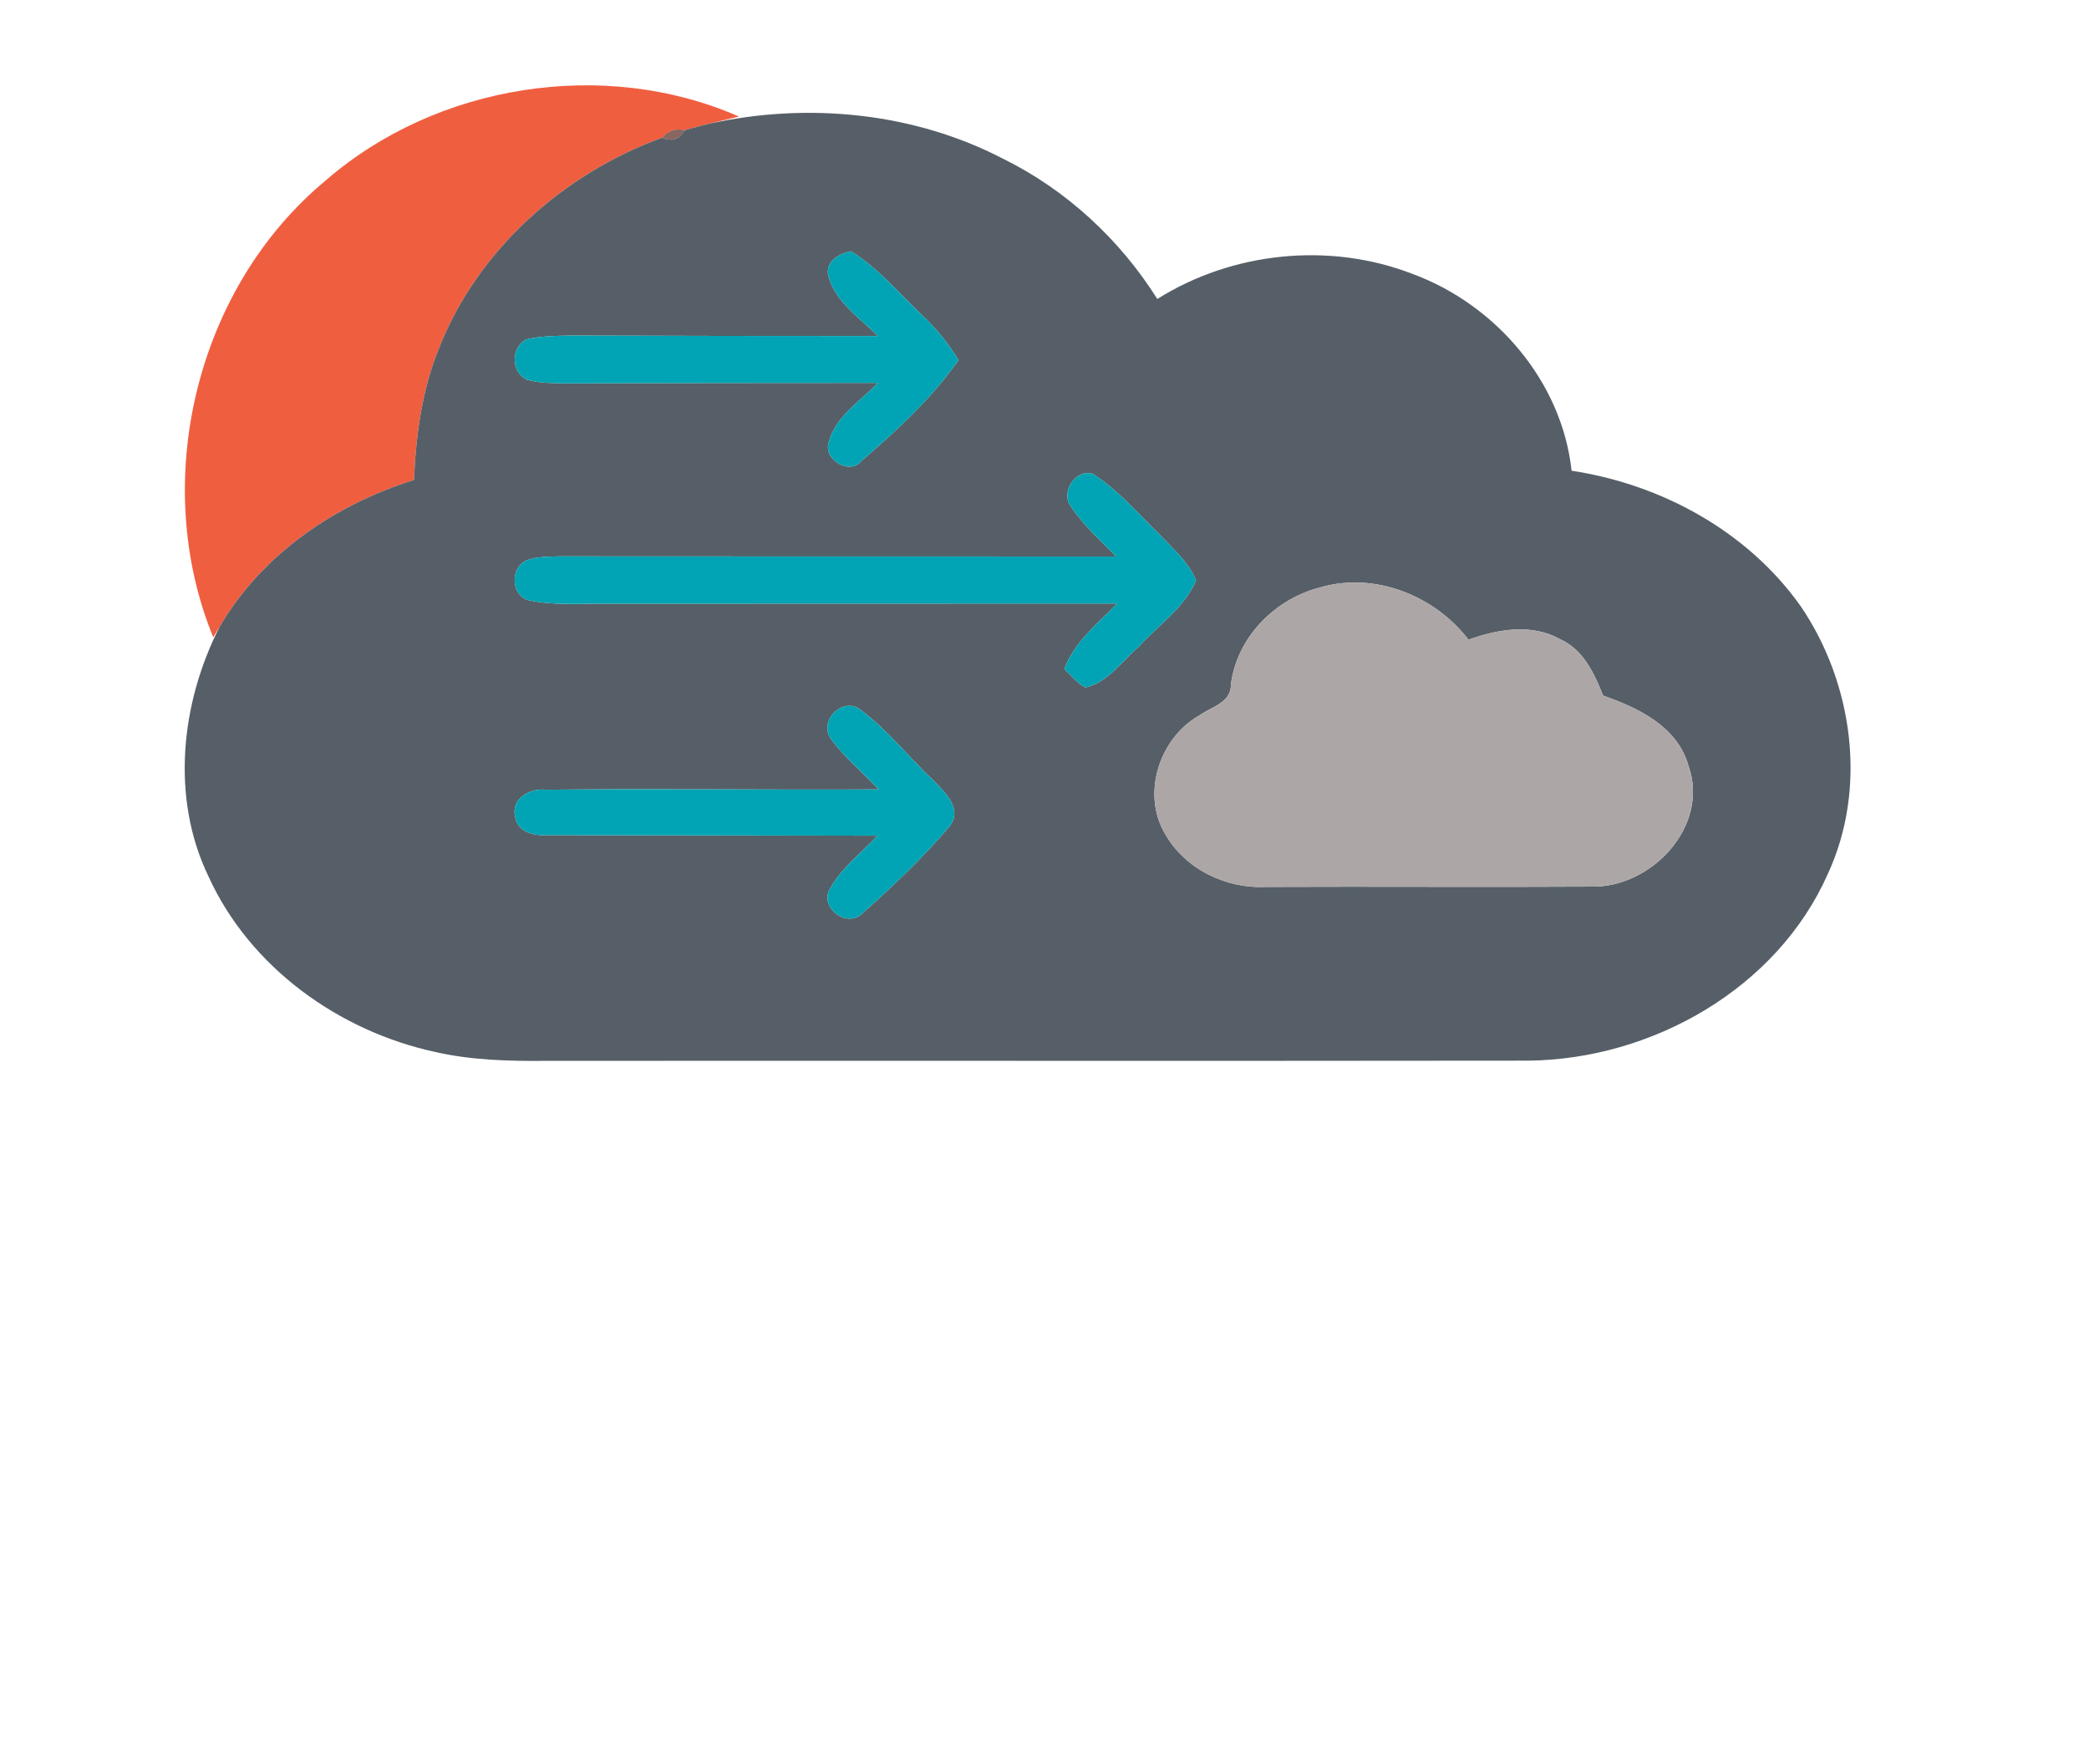
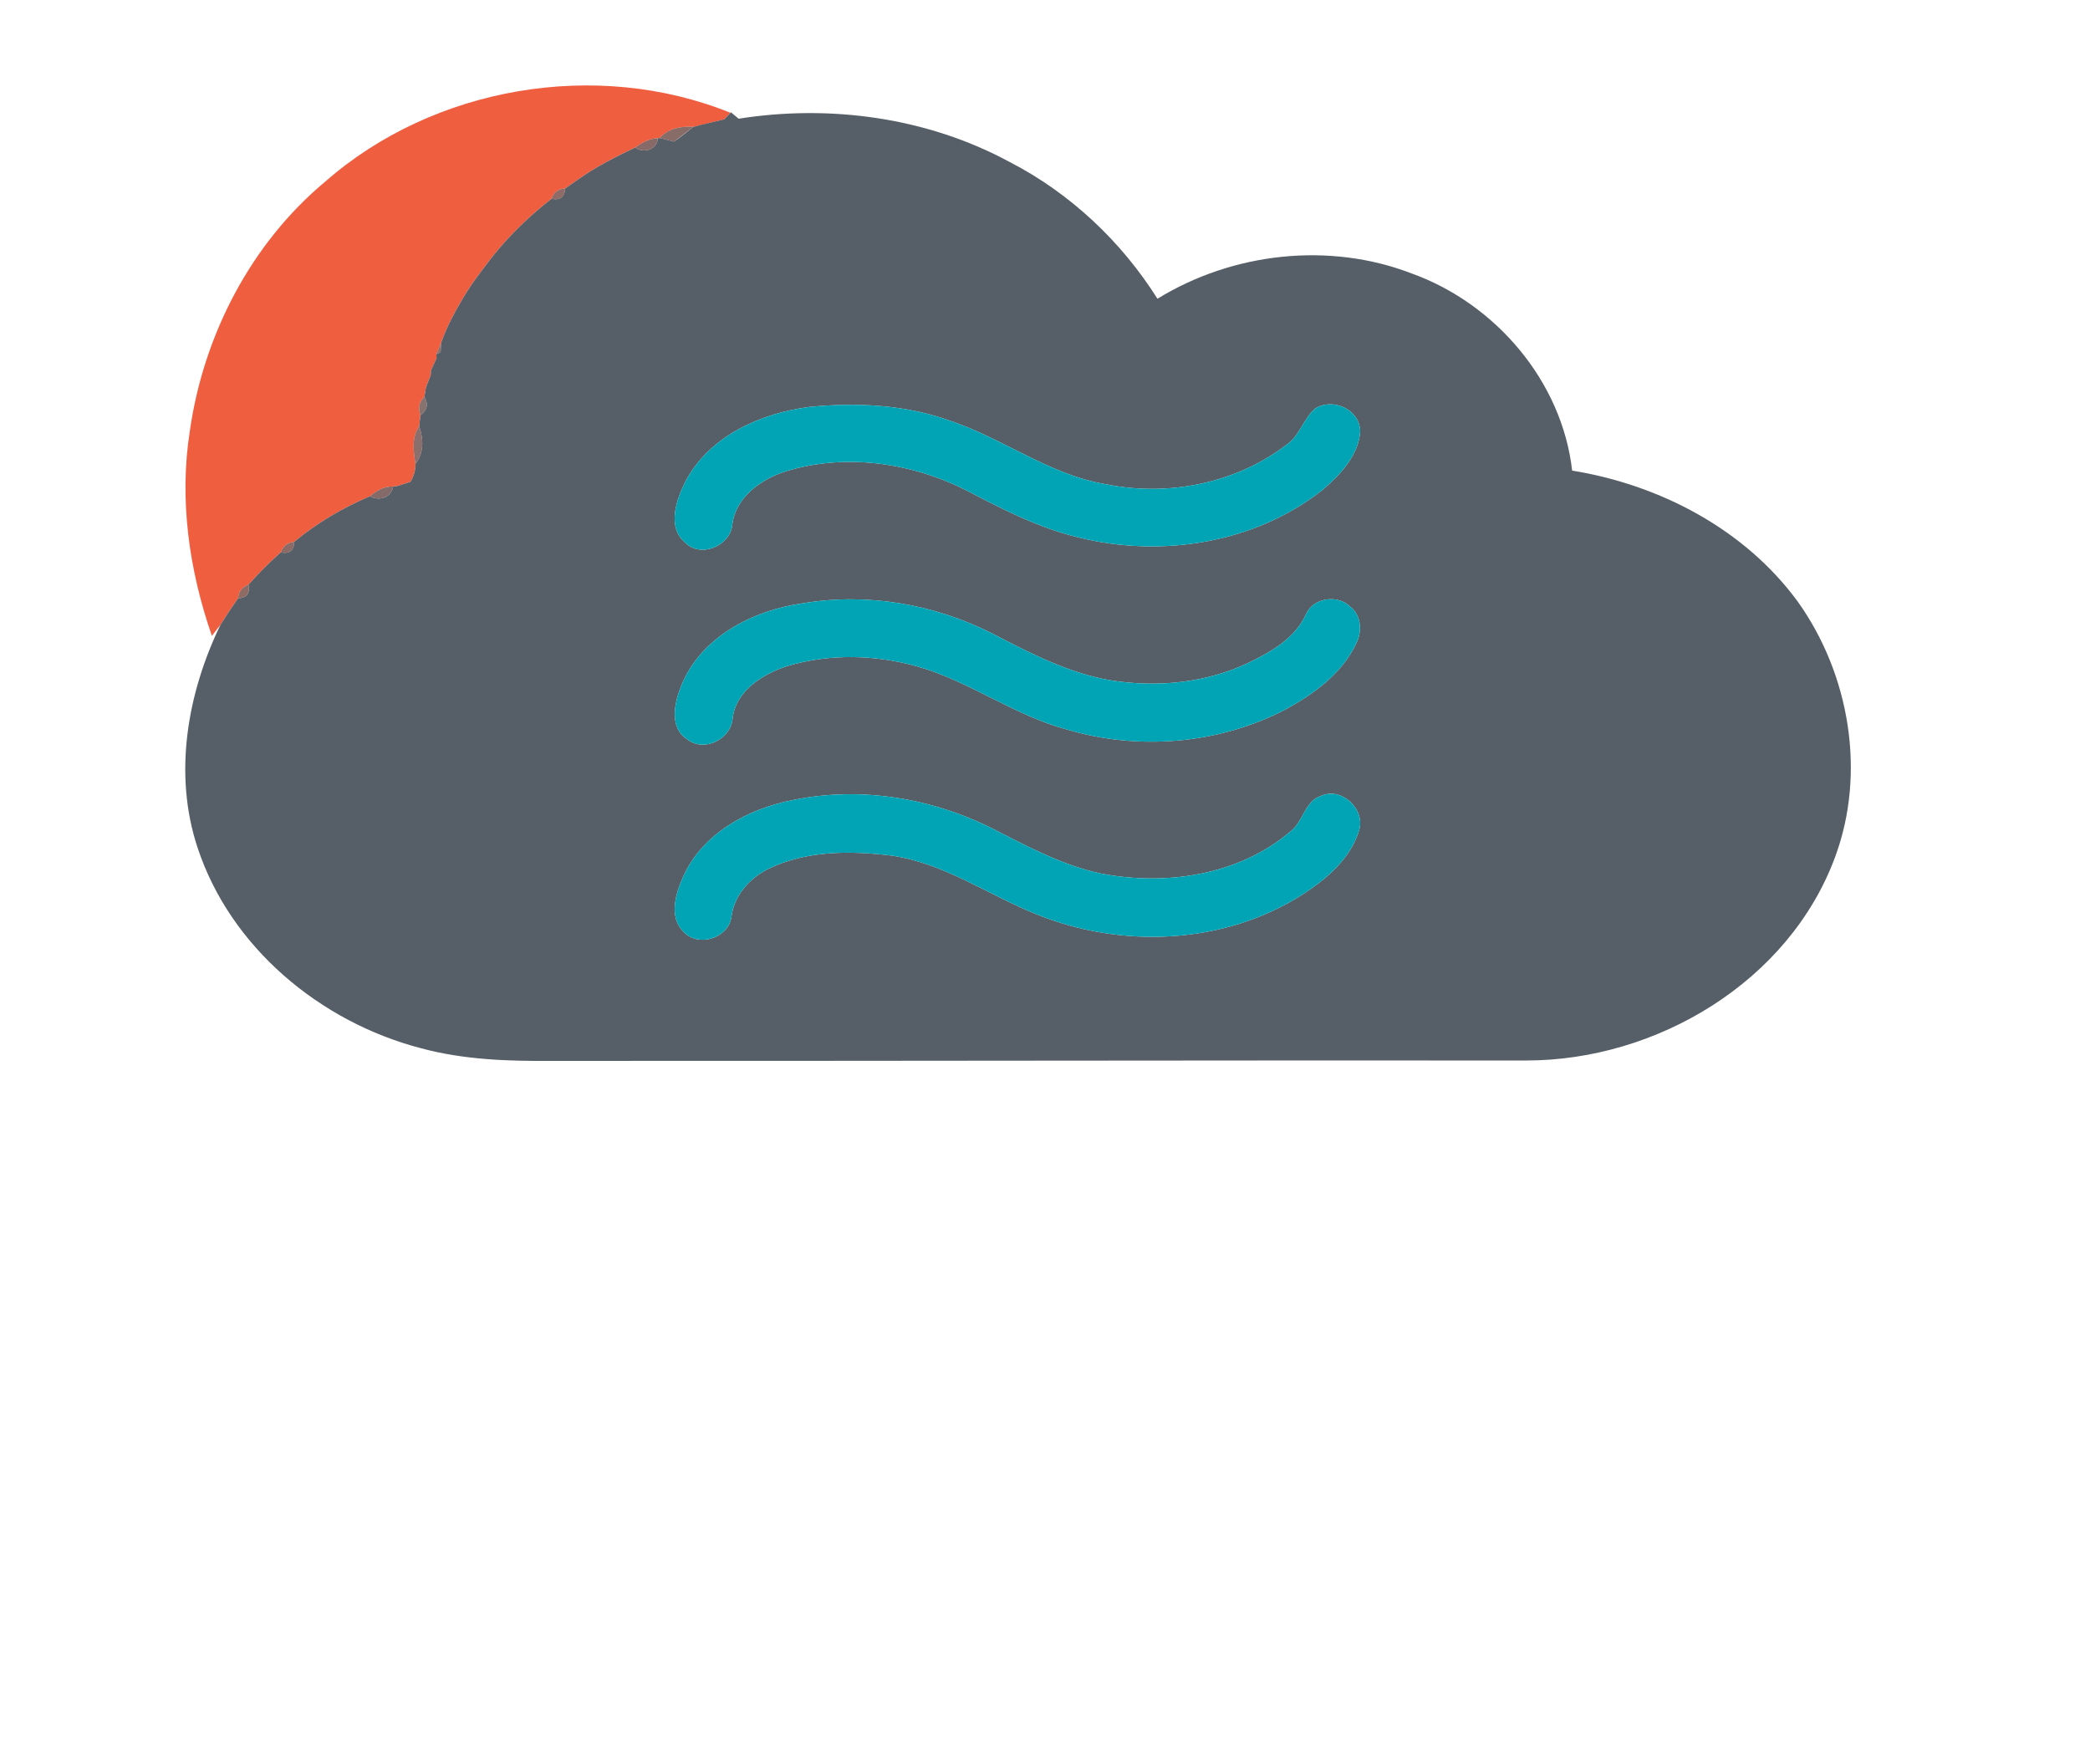
- <svg xmlns="http://www.w3.org/2000/svg" id="weather34 nt_wind 24" width="302pt" height="255pt" viewBox="0 0 302 255" version="1.1">
-   <g id="#f05e40ff">
-     <path fill="#f05e40" opacity="1.00" d=" M 47.07 26.10 C 63.11 12.15 87.36 8.31 106.83 16.85 C 105.73 17.11 103.55 17.64 102.45 17.90 C 101.29 18.17 100.14 18.49 98.99 18.82 C 97.68 18.52 96.59 18.88 95.72 19.90 C 81.45 25.11 69.05 36.11 63.45 50.37 C 60.99 56.40 60.13 62.93 59.85 69.39 C 48.44 72.93 37.83 80.16 31.75 90.61 L 30.83 92.13 C 21.61 69.64 28.32 41.66 47.07 26.10 Z" />
-   </g>
-   <g id="#565f67ff">
-     <path fill="#565f67" opacity="1.00" d=" M 102.45 17.90 C 116.68 14.76 132.00 16.20 145.00 22.94 C 154.15 27.45 161.88 34.60 167.31 43.22 C 178.19 36.39 192.22 34.95 204.21 39.60 C 216.24 44.03 225.80 55.14 227.20 68.05 C 240.20 70.01 252.68 76.83 260.34 87.66 C 267.90 98.79 269.98 113.95 264.25 126.32 C 256.91 142.92 238.83 153.13 220.99 153.33 C 173.66 153.39 126.32 153.33 78.99 153.36 C 73.65 153.41 68.25 153.28 63.02 152.10 C 49.04 149.10 36.14 139.87 30.14 126.70 C 24.66 115.32 26.13 101.64 31.75 90.61 C 37.83 80.16 48.44 72.93 59.85 69.39 C 60.13 62.93 60.99 56.40 63.45 50.37 C 69.05 36.11 81.45 25.11 95.72 19.90 C 97.13 20.52 98.22 20.16 98.99 18.82 C 100.14 18.49 101.29 18.17 102.45 17.90 M 119.80 40.01 C 120.82 43.73 124.35 45.95 126.91 48.58 C 112.26 48.57 97.61 48.57 82.97 48.51 C 80.67 48.54 78.35 48.55 76.10 49.05 C 73.86 50.23 73.82 53.81 76.18 54.88 C 78.05 55.43 80.01 55.37 81.94 55.42 C 96.94 55.36 111.94 55.36 126.94 55.35 C 124.37 57.99 120.79 60.21 119.81 63.95 C 118.97 66.45 122.88 68.76 124.54 66.62 C 129.64 62.23 134.70 57.60 138.56 52.05 C 137.11 49.68 135.37 47.50 133.34 45.60 C 129.99 42.42 126.99 38.78 123.03 36.33 C 121.28 36.64 119.14 37.93 119.80 40.01 M 154.78 73.16 C 156.57 75.92 159.09 78.08 161.34 80.45 C 134.53 80.45 107.72 80.45 80.90 80.43 C 79.28 80.50 77.58 80.41 76.04 81.04 C 73.78 82.16 73.84 85.94 76.32 86.75 C 80.16 87.60 84.13 87.21 88.03 87.27 C 112.53 87.24 137.04 87.27 161.54 87.25 C 158.68 90.13 155.34 92.79 153.87 96.71 C 154.84 97.63 155.70 98.72 156.90 99.38 C 160.17 98.68 162.13 95.60 164.56 93.55 C 167.39 90.42 171.18 87.90 172.91 83.93 C 171.85 81.27 169.59 79.36 167.68 77.32 C 164.54 74.27 161.67 70.87 157.96 68.49 C 155.48 67.77 153.31 71.14 154.78 73.16 M 190.89 84.91 C 184.33 86.56 178.80 92.13 177.95 98.95 C 178.00 101.58 175.15 102.15 173.43 103.40 C 167.63 106.62 164.96 114.76 168.45 120.57 C 171.32 125.66 177.29 128.51 183.05 128.21 C 198.71 128.14 214.38 128.26 230.04 128.17 C 238.70 128.38 247.18 119.47 244.11 110.74 C 242.53 105.05 236.89 102.35 231.76 100.56 C 230.49 97.36 228.88 93.88 225.53 92.40 C 221.42 90.10 216.51 90.96 212.30 92.48 C 207.42 86.11 198.74 82.63 190.89 84.91 M 120.12 106.81 C 122.10 109.53 124.74 111.67 127.03 114.12 C 110.99 114.22 94.94 113.98 78.90 114.17 C 76.67 113.90 73.85 115.44 74.47 118.01 C 74.72 120.18 77.08 120.86 78.93 120.72 C 94.90 120.78 110.88 120.76 126.85 120.81 C 124.41 123.44 121.35 125.68 119.74 128.97 C 118.92 131.68 122.68 134.11 124.72 132.00 C 129.13 128.06 133.47 123.95 137.29 119.43 C 139.19 117.01 136.69 114.58 135.04 112.93 C 131.45 109.56 128.39 105.60 124.45 102.64 C 121.92 100.59 118.26 104.17 120.12 106.81 Z" />
-   </g>
-   <g id="#6f453dd1">
-     <path fill="#6f453d" opacity="0.82" d=" M 95.72 19.90 C 96.59 18.88 97.68 18.52 98.99 18.82 C 98.22 20.16 97.13 20.52 95.72 19.90 Z" />
-   </g>
-   <g id="#01a4b4ff">
-     <path fill="#01a4b4" opacity="1.00" d=" M 119.80 40.01 C 119.14 37.93 121.28 36.64 123.03 36.33 C 126.99 38.78 129.99 42.42 133.34 45.60 C 135.37 47.50 137.11 49.68 138.56 52.05 C 134.70 57.60 129.64 62.23 124.54 66.62 C 122.88 68.76 118.97 66.45 119.81 63.95 C 120.79 60.21 124.37 57.99 126.94 55.35 C 111.94 55.36 96.94 55.36 81.94 55.42 C 80.01 55.37 78.05 55.43 76.18 54.88 C 73.82 53.81 73.86 50.23 76.10 49.05 C 78.35 48.55 80.67 48.54 82.97 48.51 C 97.61 48.57 112.26 48.57 126.91 48.58 C 124.35 45.95 120.82 43.73 119.80 40.01 Z" />
-     <path fill="#01a4b4" opacity="1.00" d=" M 154.78 73.16 C 153.31 71.14 155.48 67.77 157.96 68.49 C 161.67 70.87 164.54 74.27 167.68 77.32 C 169.59 79.36 171.85 81.27 172.91 83.93 C 171.18 87.90 167.39 90.42 164.56 93.55 C 162.13 95.60 160.17 98.68 156.90 99.38 C 155.70 98.72 154.84 97.63 153.87 96.71 C 155.34 92.79 158.68 90.13 161.54 87.25 C 137.04 87.27 112.53 87.24 88.03 87.27 C 84.13 87.21 80.16 87.60 76.32 86.75 C 73.84 85.94 73.78 82.16 76.04 81.04 C 77.58 80.41 79.28 80.50 80.90 80.43 C 107.72 80.45 134.53 80.45 161.34 80.45 C 159.09 78.08 156.57 75.92 154.78 73.16 Z" />
-     <path fill="#01a4b4" opacity="1.00" d=" M 120.12 106.81 C 118.26 104.17 121.92 100.59 124.45 102.64 C 128.39 105.60 131.45 109.56 135.04 112.93 C 136.69 114.58 139.19 117.01 137.29 119.43 C 133.47 123.95 129.13 128.06 124.72 132.00 C 122.68 134.11 118.92 131.68 119.74 128.97 C 121.35 125.68 124.41 123.44 126.85 120.81 C 110.88 120.76 94.90 120.78 78.93 120.72 C 77.08 120.86 74.72 120.18 74.47 118.01 C 73.85 115.44 76.67 113.90 78.90 114.17 C 94.94 113.98 110.99 114.22 127.03 114.12 C 124.74 111.67 122.10 109.53 120.12 106.81 Z" />
-   </g>
-   <g id="#aca6a6ff">
-     <path fill="#aca6a6" opacity="1.00" d=" M 190.89 84.91 C 198.74 82.63 207.42 86.11 212.30 92.48 C 216.51 90.96 221.42 90.10 225.53 92.40 C 228.88 93.88 230.49 97.36 231.76 100.56 C 236.89 102.35 242.53 105.05 244.11 110.74 C 247.18 119.47 238.70 128.38 230.04 128.17 C 214.38 128.26 198.71 128.14 183.05 128.21 C 177.29 128.51 171.32 125.66 168.45 120.57 C 164.96 114.76 167.63 106.62 173.43 103.40 C 175.15 102.15 178.00 101.58 177.95 98.95 C 178.80 92.13 184.33 86.56 190.89 84.91 Z" />
-   </g>
+ <svg xmlns="http://www.w3.org/2000/svg" width="504" height="425.333" viewBox="0 0 378 319">
+   <path fill="#f05e40" d="M58.84 32.83c19.63-17.2 49.07-22.21 73.27-12.43L131 21.58l-5.6 1.37c-2.27-.16-4.5.27-6.1 2.01l-.33.04c-1.53.04-2.87.81-4.08 1.68-3.55 1.69-7.08 3.46-10.29 5.74-.05.04-.15.11-.21.14l-2.17 1.53c-1.26.07-2.08.68-2.48 1.85-4.58 3.59-8.76 7.72-12.18 12.44-.04.05-.12.16-.16.21-1.39 1.78-2.69 3.64-3.82 5.6-.07.13-.21.37-.29.5-1.36 2.27-2.54 4.65-3.45 7.13l-.92 2.24.03.73-1.02 2.22-.02.79-.88 2.28-.27 1.68c-.95.92-1.19 2.02-.72 3.32-.05.5-.17 1.51-.23 2.01-1.41 2-1.03 4.53-.67 6.8a6.04 6.04 0 0 1-.91 3.25l-2.35.76-.77.09c-1.62-.08-3.01.78-4.21 1.77-4.91 2.07-9.56 4.82-13.68 8.22-1.22.15-2.04.79-2.46 1.93-2.06 1.83-4 3.78-5.83 5.84-1.16.4-1.78 1.22-1.88 2.46l-1.49 2.18c-.04.05-.11.15-.14.2l-1.55 2.42-1.55 1.99c-4.12-11.88-5.96-24.66-3.97-37.16 2.48-17.25 11.02-33.79 24.49-45.01z" />
+   <path fill="#565f67" d="M132.11 20.4l.09-.09 1.39 1.16c16.6-2.63 34.19-.21 49.04 7.84 10.92 5.63 20.17 14.34 26.71 24.72 13.6-8.36 31.05-10.34 46.01-4.56 15.14 5.45 27.16 19.49 28.99 35.64 15.85 2.57 31.21 10.59 40.81 23.7 9.36 13.12 12.4 30.92 6.76 46.16-8.33 22.6-32.35 36.86-55.94 36.83-58.65-.05-117.31.1-175.96.07-8.03.07-16.16-.19-23.95-2.31-18.15-4.75-34.39-18.21-40.34-36.29-4.4-13.3-1.84-27.88 4.15-40.26l1.55-2.42c.03-.05.1-.15.14-.2l1.49-2.18c1.59-.09 2.21-.92 1.88-2.46 1.83-2.06 3.77-4.01 5.83-5.84 1.57.32 2.39-.32 2.46-1.93 4.12-3.4 8.77-6.15 13.68-8.22 1.69.9 3.86.26 4.21-1.77l.77-.09 2.35-.76a6.04 6.04 0 0 0 .91-3.25c1.58-1.96 1.45-4.55.67-6.8l.23-2.01c1.23-.86 1.47-1.97.72-3.32l.27-1.68.88-2.28.02-.79 1.02-2.22-.03-.73.76-.38.16-1.86c.91-2.48 2.09-4.86 3.45-7.13.08-.13.22-.37.29-.5 1.13-1.96 2.43-3.82 3.82-5.6.04-.05.12-.16.16-.21 3.42-4.72 7.6-8.85 12.18-12.44 1.54.34 2.37-.28 2.48-1.85l2.17-1.53c.06-.03.16-.1.21-.14 3.21-2.28 6.74-4.05 10.29-5.74 1.51 1.15 4.01.37 4.08-1.68l.33-.04 2.62.65c1.2-.83 2.33-1.75 3.48-2.66 1.85-.51 3.73-.91 5.6-1.37l1.11-1.18m14.27 53.2c-8.79 1.14-17.99 5.21-22.34 13.35-1.68 3.31-3.5 8.31-.13 11.17 2.83 2.88 8.18.61 8.54-3.26.61-5 5.24-8.22 9.69-9.63 10.89-3.33 22.88-1.54 32.91 3.59 6.34 3.32 12.79 6.62 19.79 8.32 15.12 3.84 32.25 1.15 44.57-8.71 3.09-2.7 6.32-6.14 6.6-10.44-.11-3.95-4.91-6.11-8.13-4.11-2.19 1.87-2.83 5.04-5.33 6.66-9.15 6.93-21.4 9.33-32.58 7.03-10.15-1.69-18.5-8.24-28.1-11.46-8.15-2.93-16.94-3.36-25.49-2.51m-1.17 35.51c-9.06 1.26-18.54 6.12-22.05 15.04-1.2 3.03-2.16 7.49 1.14 9.57 3.09 2.41 7.93-.05 8.21-3.85.63-5.03 5.47-7.96 9.87-9.41 7.62-2.27 15.87-2.08 23.5.06 9.51 2.68 17.57 8.9 27.14 11.43 12.72 3.77 26.82 2.67 38.72-3.25 5.5-2.88 10.99-6.73 13.65-12.54.99-2.09.76-4.92-1.15-6.4-2.27-2.32-6.75-1.68-8.05 1.36-1.94 4.3-6.22 6.73-10.28 8.7-7.7 3.7-16.55 4.56-24.94 3.24-7.68-1.29-14.68-4.93-21.52-8.49-10.48-5.31-22.63-7.42-34.24-5.46m-1.82 35.59c-8.12 1.56-16.38 6.06-19.86 13.92-1.32 3-2.61 7.14.03 9.83 2.58 2.92 7.96 1.35 8.7-2.43.41-3.98 3.27-7.21 6.77-8.91 6.87-3.33 14.82-3.27 22.23-2.37 9.48 1.37 17.39 7.06 26.1 10.57 15.47 6.32 34.06 5.56 48.27-3.57 4.36-2.81 8.68-6.52 10.21-11.66 1.07-3.74-3.17-7.74-6.8-6.18-3.08.92-3.28 4.71-5.65 6.48-9.37 7.96-22.56 9.88-34.35 7.59-6.79-1.46-12.96-4.74-19.08-7.88-11.15-5.73-24.24-7.95-36.57-5.39z" />
+   <path fill="#623e38" opacity=".76" d="M119.3 24.96c1.6-1.74 3.83-2.17 6.1-2.01l-3.48 2.66-2.62-.65z" />
+   <path fill="#72504c" opacity=".85" d="M114.89 26.68c1.21-.87 2.55-1.64 4.08-1.68-.07 2.05-2.57 2.83-4.08 1.68z" />
+   <path fill="#8e4a3c" opacity=".78" d="M104.39 32.56c.06-.03.16-.1.21-.14-.05.04-.15.11-.21.14z" />
+   <path fill="#7a514b" opacity=".85" d="M99.74 35.94c.4-1.17 1.22-1.78 2.48-1.85-.11 1.57-.94 2.19-2.48 1.85z" />
+   <path fill="#874a3f" opacity=".78" d="M87.4 48.59l.16-.21-.16.21z" />
+   <path fill="#81493f" opacity=".77" d="M83.29 54.69l.29-.5-.29.5z" />
+   <path fill="#704a47" opacity=".79" d="M78.92 64.06l.92-2.24-.16 1.86-.76.38z" />
+   <path fill="#5e4a4b" opacity=".79" d="M77.93 67.01l1.02-2.22-1.02 2.22z" />
+   <path fill="#664946" opacity=".77" d="M77.03 70.08l.88-2.28-.88 2.28z" />
+   <path fill="#644a47" opacity=".78" d="M76.04 75.08c-.47-1.3-.23-2.4.72-3.32.75 1.35.51 2.46-.72 3.32z" />
+   <path d="M146.38 73.6c8.55-.85 17.34-.42 25.49 2.51 9.6 3.22 17.95 9.77 28.1 11.46 11.18 2.3 23.43-.1 32.58-7.03 2.5-1.62 3.14-4.79 5.33-6.66 3.22-2 8.02.16 8.13 4.11-.28 4.3-3.51 7.74-6.6 10.44-12.32 9.86-29.45 12.55-44.57 8.71-7-1.7-13.45-5-19.79-8.32-10.03-5.13-22.02-6.92-32.91-3.59-4.45 1.41-9.08 4.63-9.69 9.63-.36 3.87-5.71 6.14-8.54 3.26-3.37-2.86-1.55-7.86.13-11.17 4.35-8.14 13.55-12.21 22.34-13.35zm-1.17 35.51c11.61-1.96 23.76.15 34.24 5.46 6.84 3.56 13.84 7.2 21.52 8.49 8.39 1.32 17.24.46 24.94-3.24 4.06-1.97 8.34-4.4 10.28-8.7 1.3-3.04 5.78-3.68 8.05-1.36 1.91 1.48 2.14 4.31 1.15 6.4-2.66 5.81-8.15 9.66-13.65 12.54-11.9 5.92-26 7.02-38.72 3.25-9.57-2.53-17.63-8.75-27.14-11.43-7.63-2.14-15.88-2.33-23.5-.06-4.4 1.45-9.24 4.38-9.87 9.41-.28 3.8-5.12 6.26-8.21 3.85-3.3-2.08-2.34-6.54-1.14-9.57 3.51-8.92 12.99-13.78 22.05-15.04zm-1.82 35.59c12.33-2.56 25.42-.34 36.57 5.39 6.12 3.14 12.29 6.42 19.08 7.88 11.79 2.29 24.98.37 34.35-7.59 2.37-1.77 2.57-5.56 5.65-6.48 3.63-1.56 7.87 2.44 6.8 6.18-1.53 5.14-5.85 8.85-10.21 11.66-14.21 9.13-32.8 9.89-48.27 3.57-8.71-3.51-16.62-9.2-26.1-10.57-7.41-.9-15.36-.96-22.23 2.37-3.5 1.7-6.36 4.93-6.77 8.91-.74 3.78-6.12 5.35-8.7 2.43-2.64-2.69-1.35-6.83-.03-9.83 3.48-7.86 11.74-12.36 19.86-13.92z" fill="#00a4b4" />
+   <path fill="#6d4b47" opacity=".8" d="M75.14 83.89c-.36-2.27-.74-4.8.67-6.8.78 2.25.91 4.84-.67 6.8z" />
+   <path fill="#6e4a45" opacity=".78" d="M71.88 87.9l2.35-.76-2.35.76z" />
+   <path fill="#6e504d" opacity=".85" d="M66.9 89.76c1.2-.99 2.59-1.85 4.21-1.77-.35 2.03-2.52 2.67-4.21 1.77z" />
+   <path fill="#78504b" opacity=".85" d="M50.76 99.91c.42-1.14 1.24-1.78 2.46-1.93-.07 1.61-.89 2.25-2.46 1.93z" />
+   <path fill="#7b514a" opacity=".85" d="M43.05 108.21c.1-1.24.72-2.06 1.88-2.46.33 1.54-.29 2.37-1.88 2.46z" />
+   <path fill="#7b483f" opacity=".76" d="M41.42 110.59c.03-.05.1-.15.14-.2-.04.05-.11.15-.14.2z" />
</svg>
